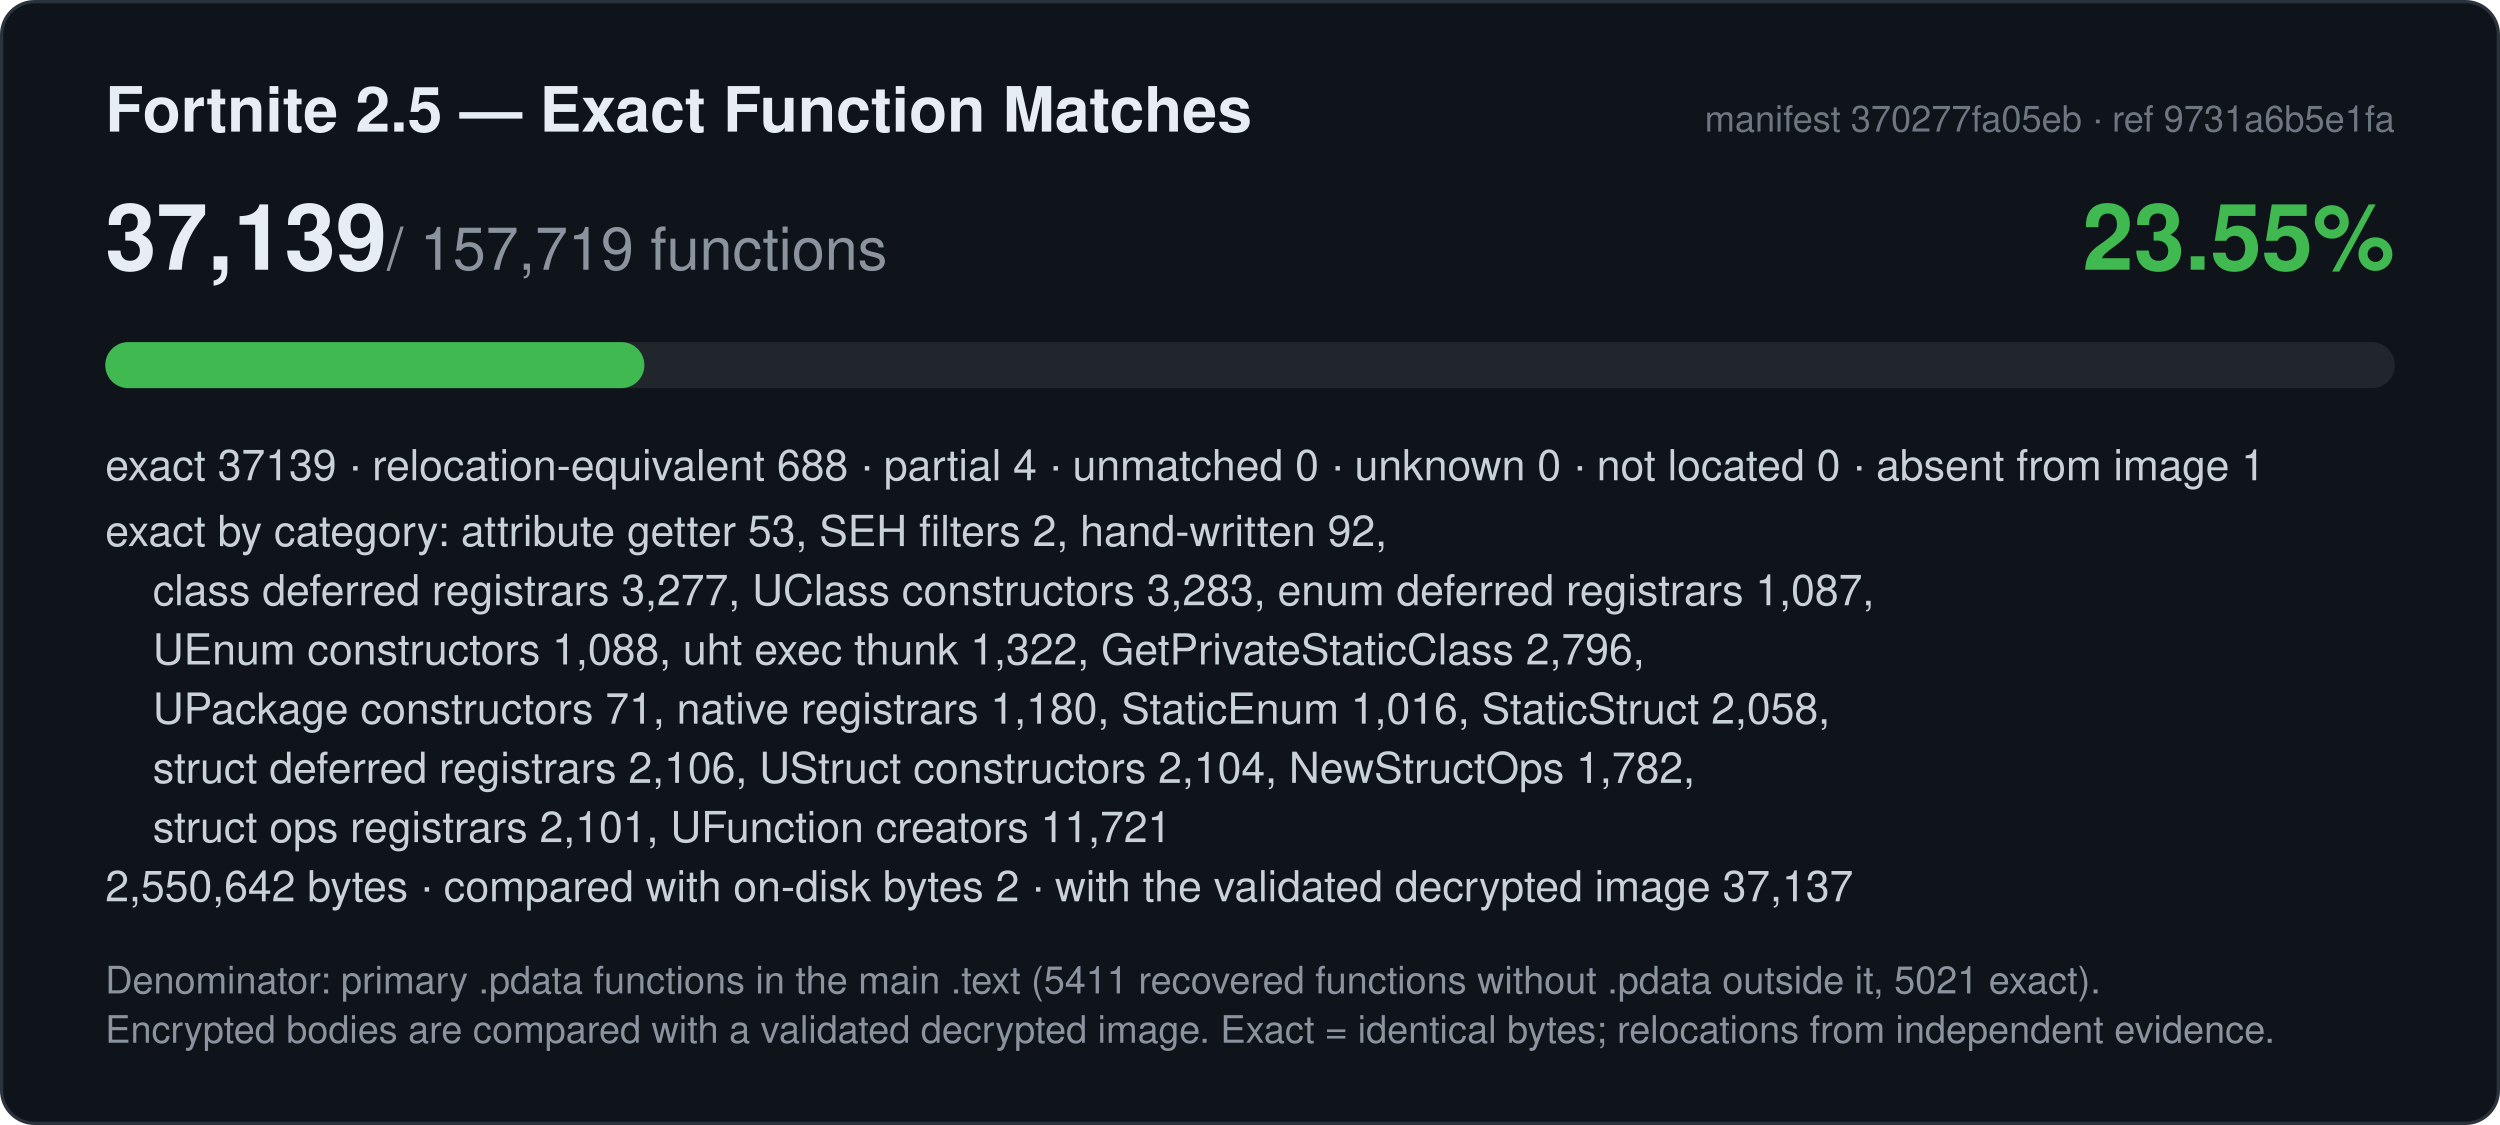
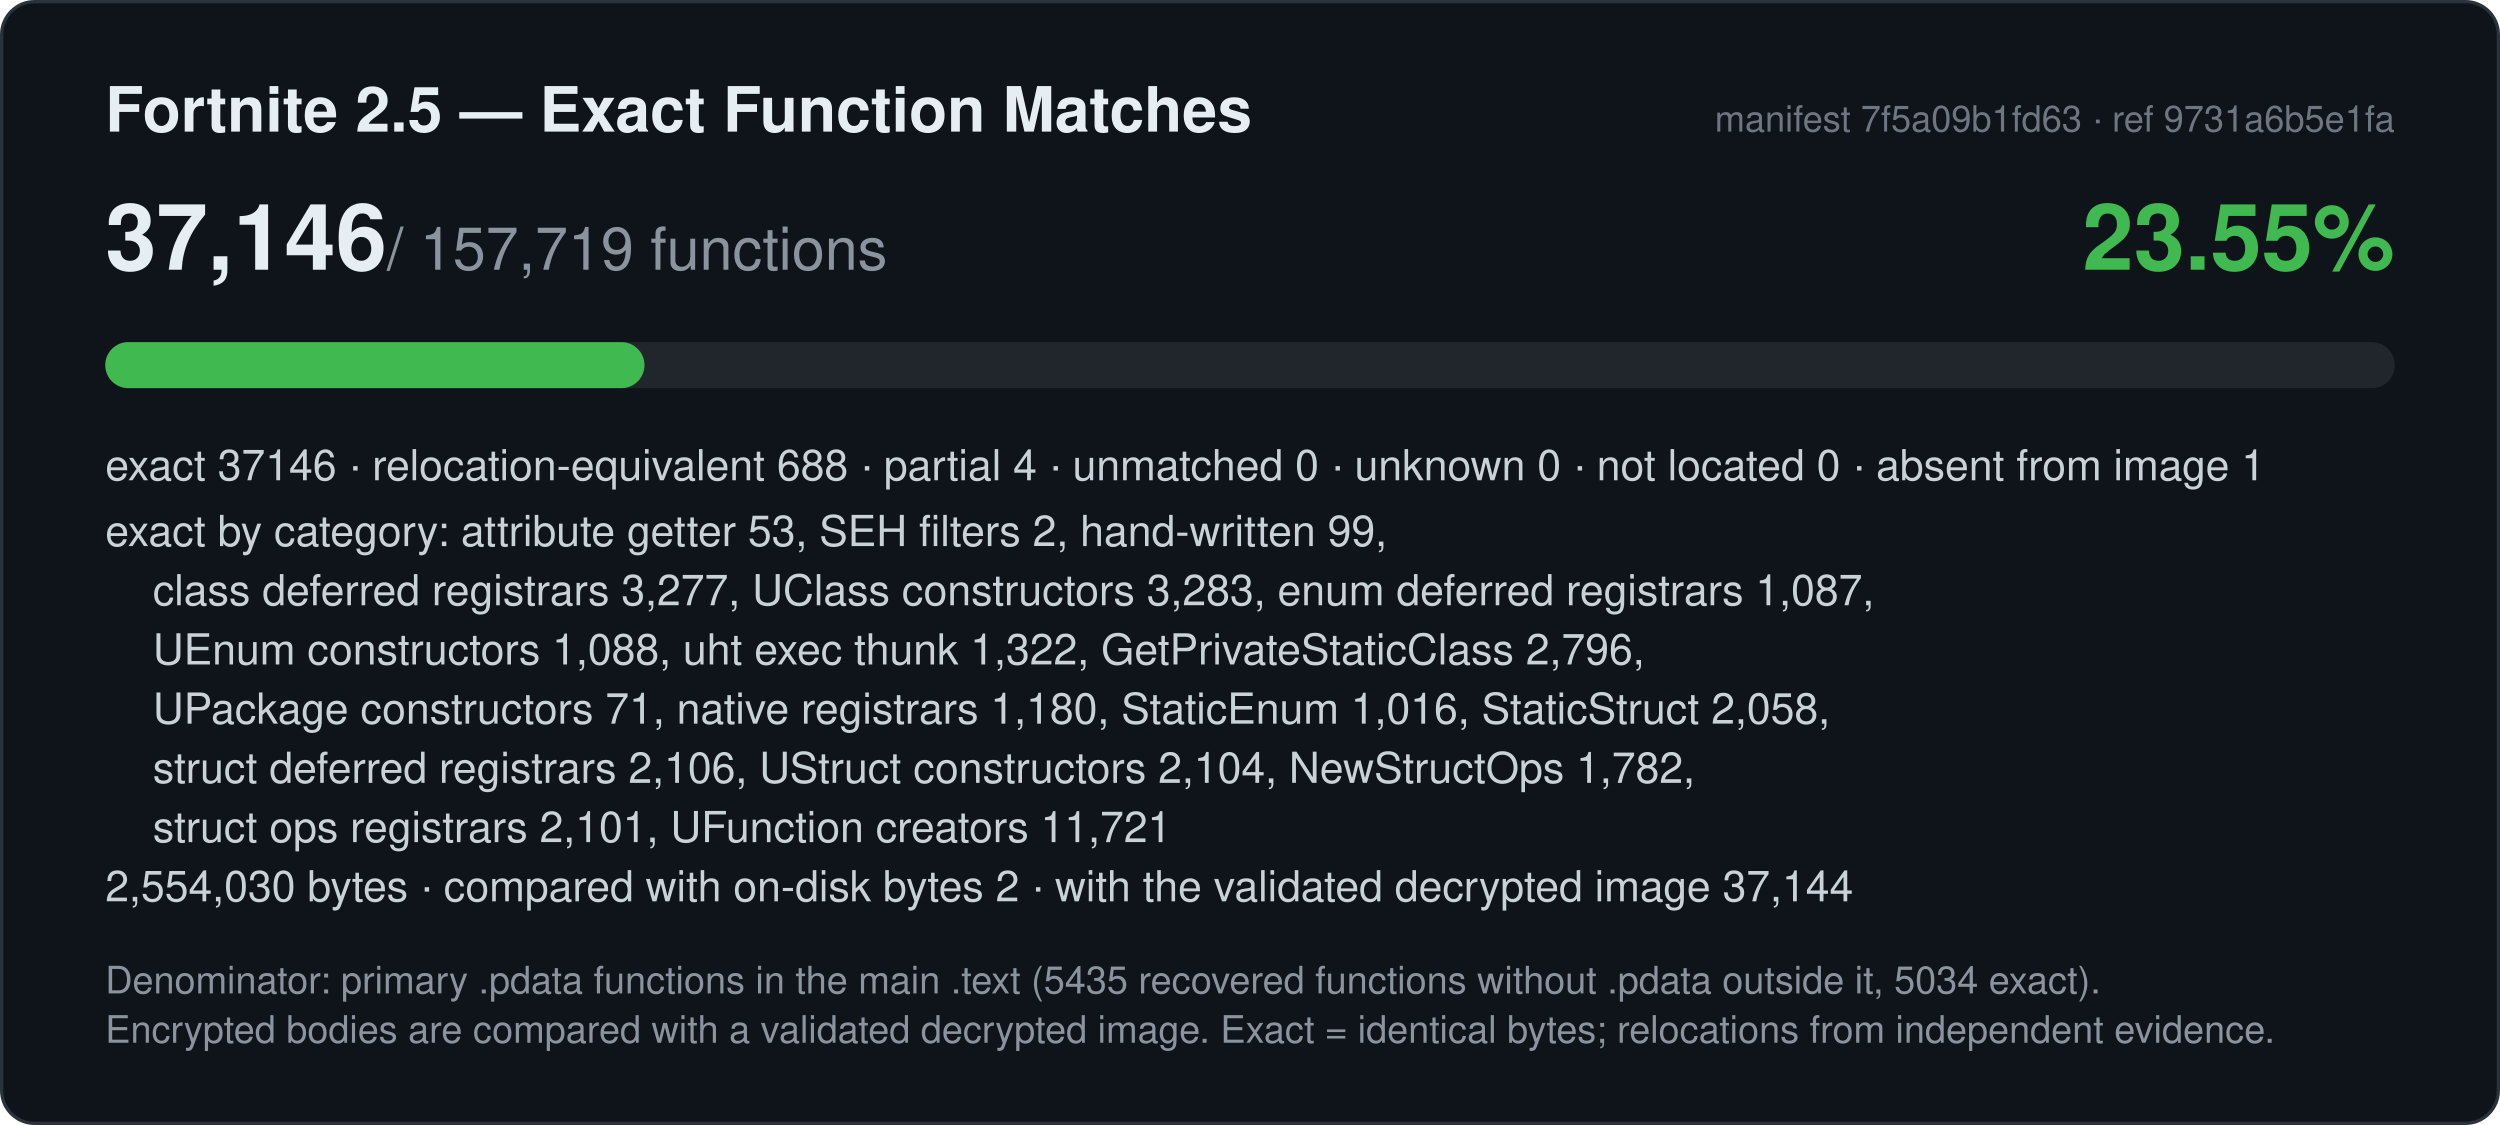
<svg xmlns="http://www.w3.org/2000/svg" width="760" height="342" viewBox="0 0 760 342" role="img" aria-labelledby="t d">
  <rect x="0.5" y="0.5" width="759" height="341" rx="10" fill="#0f141a" stroke="#2a323c" />
  <text x="32" y="40" font-family="Segoe UI, -apple-system, Helvetica, Arial, sans-serif" font-size="19" font-weight="600" fill="#e6edf3">Fortnite 2.5 — Exact Function Matches</text>
-   <text x="32" y="82" font-family="Segoe UI, -apple-system, Helvetica, Arial, sans-serif" font-size="28" font-weight="700" fill="#e6edf3">37,139<tspan font-size="18" font-weight="400" fill="#8b949e"> / 157,719 functions</tspan>
+   <text x="32" y="82" font-family="Segoe UI, -apple-system, Helvetica, Arial, sans-serif" font-size="28" font-weight="700" fill="#e6edf3">37,146<tspan font-size="18" font-weight="400" fill="#8b949e"> / 157,719 functions</tspan>
  </text>
  <text x="728" y="82" text-anchor="end" font-family="Segoe UI, -apple-system, Helvetica, Arial, sans-serif" font-size="28" font-weight="700" fill="#3fb950">23.55%</text>
  <rect x="32" y="104" width="696" height="14" rx="7" fill="#21262d" />
-   <rect x="32" y="104" width="163.891" height="14" rx="7.000" fill="#3fb950" />
-   <text x="32" y="146" font-family="Segoe UI, -apple-system, Helvetica, Arial, sans-serif" font-size="13" fill="#c9d1d9">exact 37139 · relocation-equivalent 688 · partial 4 · unmatched 0 · unknown 0 · not located 0 · absent from image 1</text>
-   <text x="32" y="166" font-family="Segoe UI, -apple-system, Helvetica, Arial, sans-serif" font-size="13" fill="#c9d1d9" xml:space="preserve">exact by category: attribute getter 53, SEH filters 2, hand-written 92,</text>
+   <rect x="32" y="104" width="163.922" height="14" rx="7.000" fill="#3fb950" />
+   <text x="32" y="146" font-family="Segoe UI, -apple-system, Helvetica, Arial, sans-serif" font-size="13" fill="#c9d1d9">exact 37146 · relocation-equivalent 688 · partial 4 · unmatched 0 · unknown 0 · not located 0 · absent from image 1</text>
+   <text x="32" y="166" font-family="Segoe UI, -apple-system, Helvetica, Arial, sans-serif" font-size="13" fill="#c9d1d9" xml:space="preserve">exact by category: attribute getter 53, SEH filters 2, hand-written 99,</text>
  <text x="32" y="184" font-family="Segoe UI, -apple-system, Helvetica, Arial, sans-serif" font-size="13" fill="#c9d1d9" xml:space="preserve">    class deferred registrars 3,277, UClass constructors 3,283, enum deferred registrars 1,087,</text>
  <text x="32" y="202" font-family="Segoe UI, -apple-system, Helvetica, Arial, sans-serif" font-size="13" fill="#c9d1d9" xml:space="preserve">    UEnum constructors 1,088, uht exec thunk 1,322, GetPrivateStaticClass 2,796,</text>
  <text x="32" y="220" font-family="Segoe UI, -apple-system, Helvetica, Arial, sans-serif" font-size="13" fill="#c9d1d9" xml:space="preserve">    UPackage constructors 71, native registrars 1,180, StaticEnum 1,016, StaticStruct 2,058,</text>
  <text x="32" y="238" font-family="Segoe UI, -apple-system, Helvetica, Arial, sans-serif" font-size="13" fill="#c9d1d9" xml:space="preserve">    struct deferred registrars 2,106, UStruct constructors 2,104, NewStructOps 1,782,</text>
  <text x="32" y="256" font-family="Segoe UI, -apple-system, Helvetica, Arial, sans-serif" font-size="13" fill="#c9d1d9" xml:space="preserve">    struct ops registrars 2,101, UFunction creators 11,721</text>
-   <text x="32" y="274" font-family="Segoe UI, -apple-system, Helvetica, Arial, sans-serif" font-size="13" fill="#c9d1d9">2,550,642 bytes · compared with on-disk bytes 2 · with the validated decrypted image 37,137</text>
-   <text x="32" y="302" font-family="Segoe UI, -apple-system, Helvetica, Arial, sans-serif" font-size="11.5" fill="#8b949e">Denominator: primary .pdata functions in the main .text (5411 recovered functions without .pdata outside it, 5021 exact).</text>
+   <text x="32" y="274" font-family="Segoe UI, -apple-system, Helvetica, Arial, sans-serif" font-size="13" fill="#c9d1d9">2,554,030 bytes · compared with on-disk bytes 2 · with the validated decrypted image 37,144</text>
+   <text x="32" y="302" font-family="Segoe UI, -apple-system, Helvetica, Arial, sans-serif" font-size="11.5" fill="#8b949e">Denominator: primary .pdata functions in the main .text (5435 recovered functions without .pdata outside it, 5034 exact).</text>
  <text x="32" y="317" font-family="Segoe UI, -apple-system, Helvetica, Arial, sans-serif" font-size="11.5" fill="#8b949e">Encrypted bodies are compared with a validated decrypted image. Exact = identical bytes; relocations from independent evidence.</text>
-   <text x="728" y="40" text-anchor="end" font-family="Segoe UI, -apple-system, Helvetica, Arial, sans-serif" font-size="11" fill="#6e7681">manifest 370277fa05eb · ref 9731a6b5e1fa</text>
+   <text x="728" y="40" text-anchor="end" font-family="Segoe UI, -apple-system, Helvetica, Arial, sans-serif" font-size="11" fill="#6e7681">manifest 7f5a09b1fd63 · ref 9731a6b5e1fa</text>
</svg>
